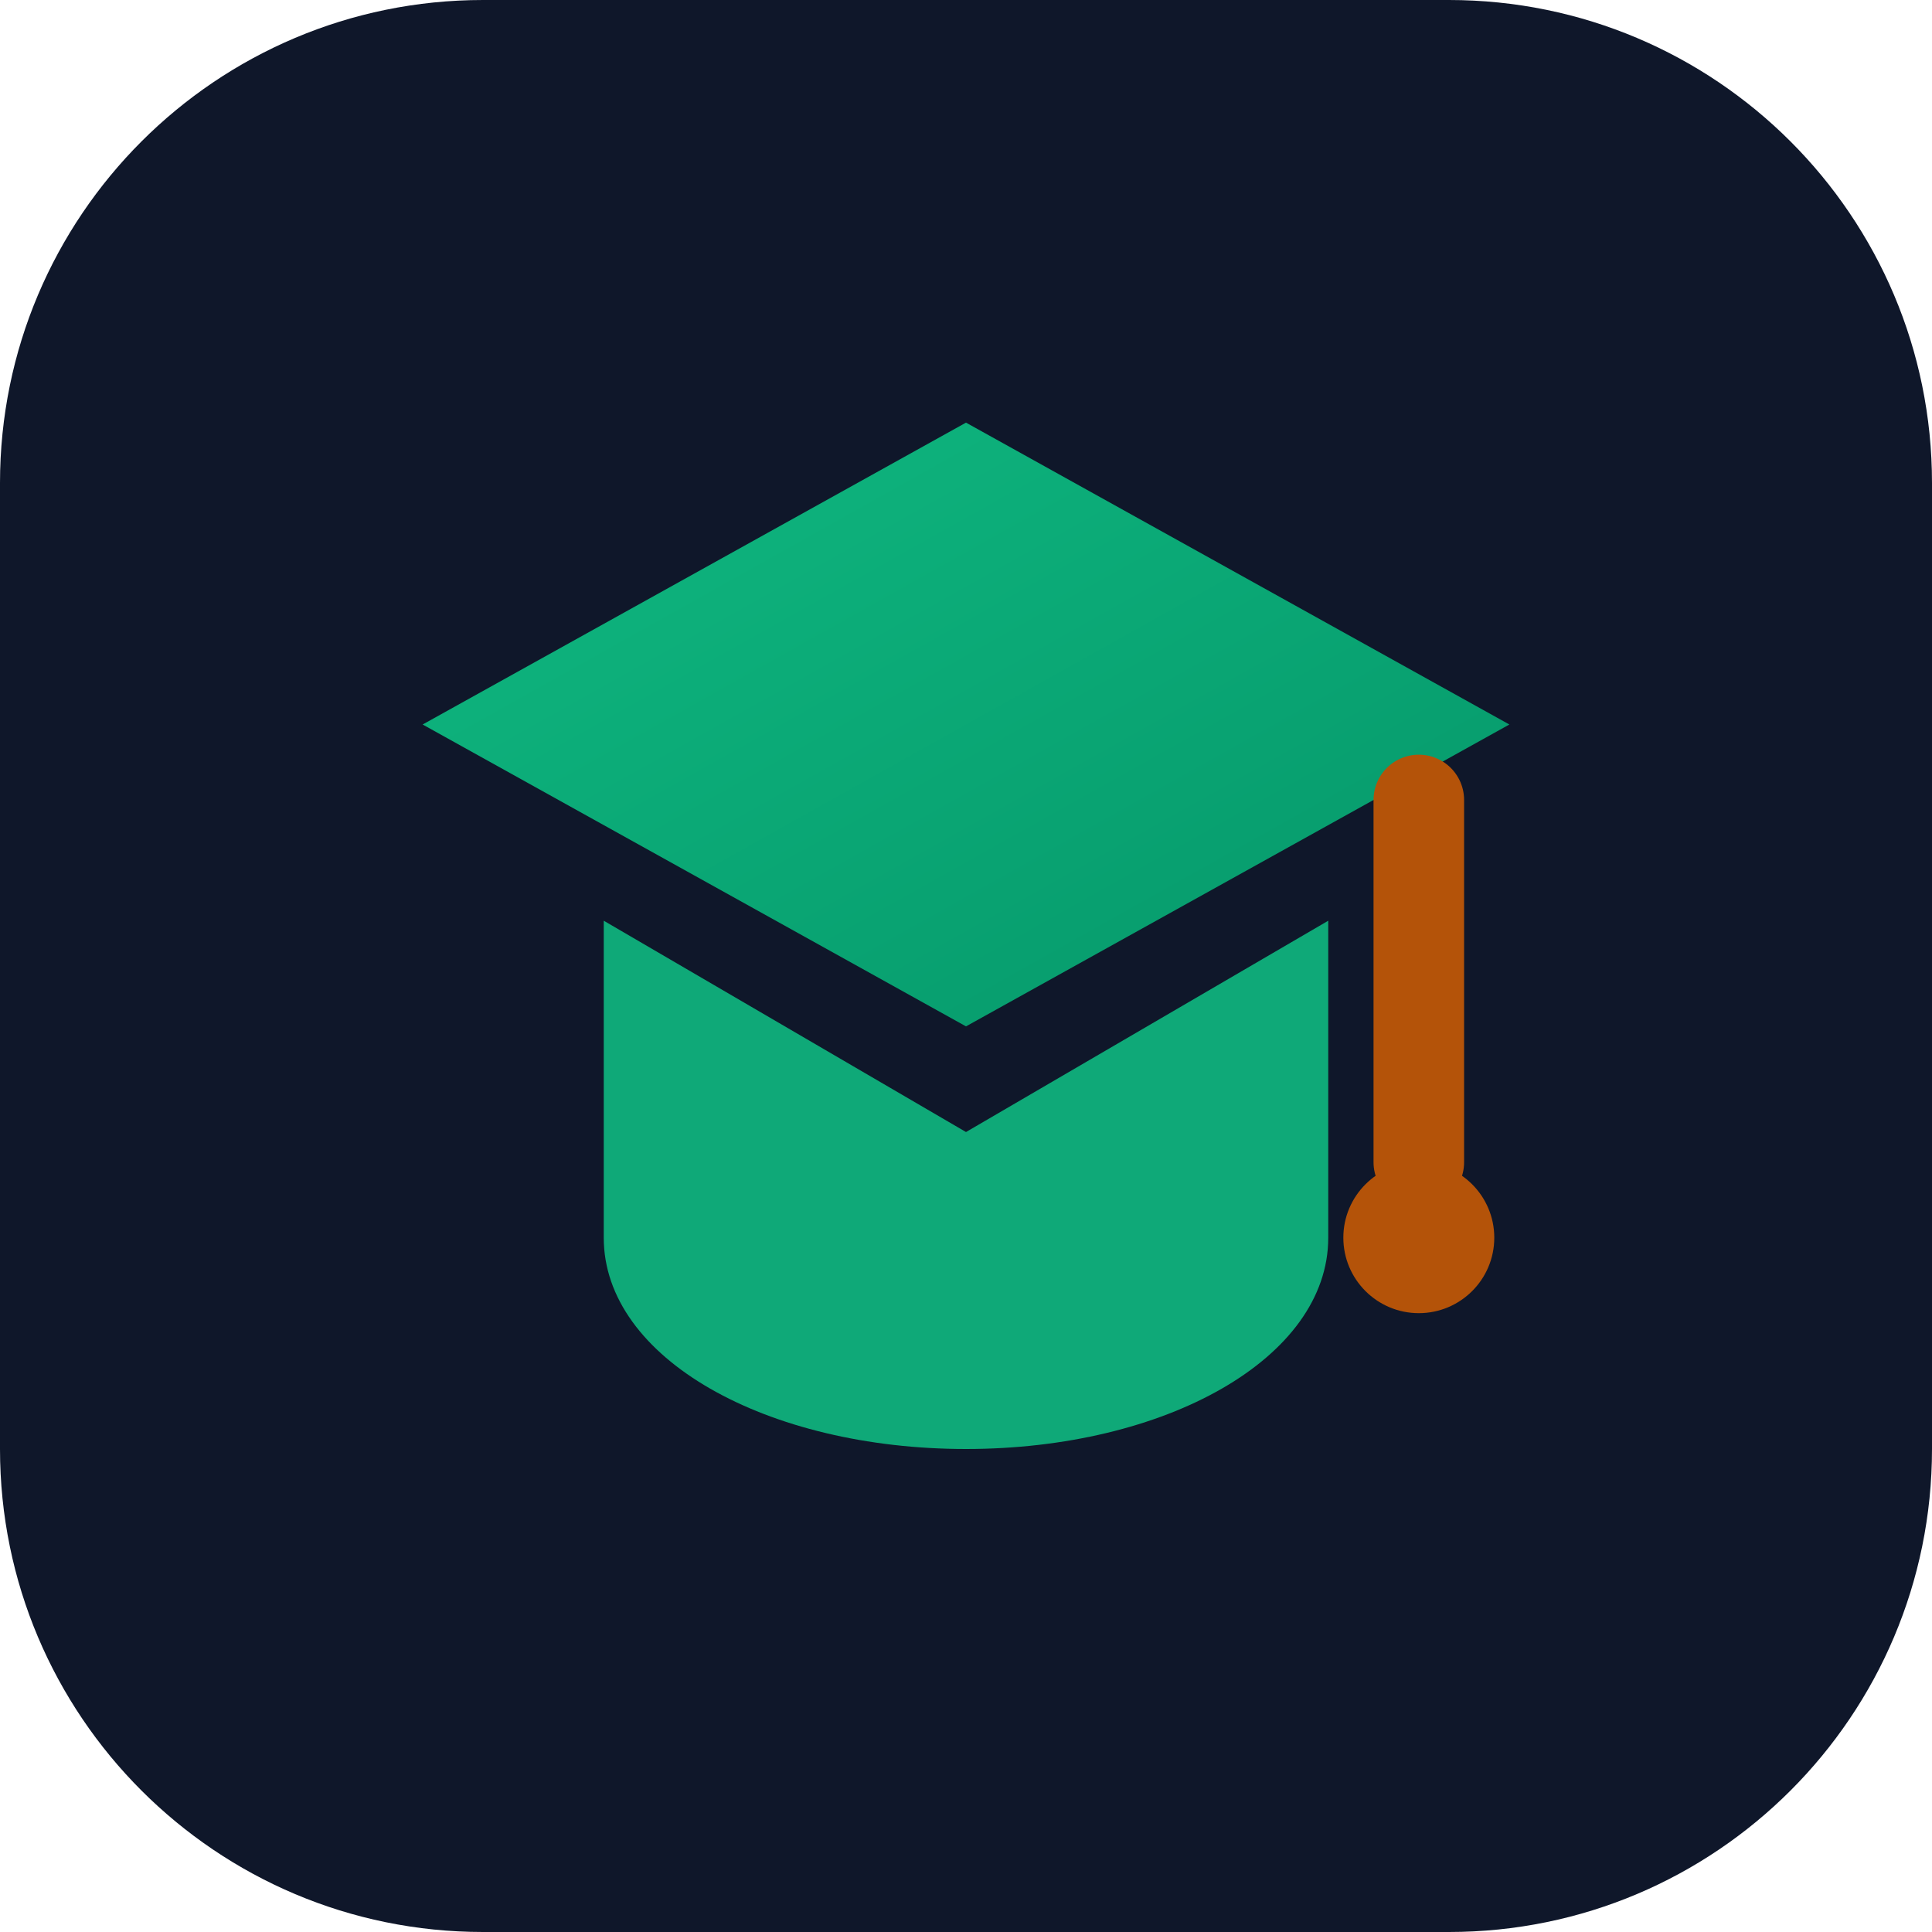
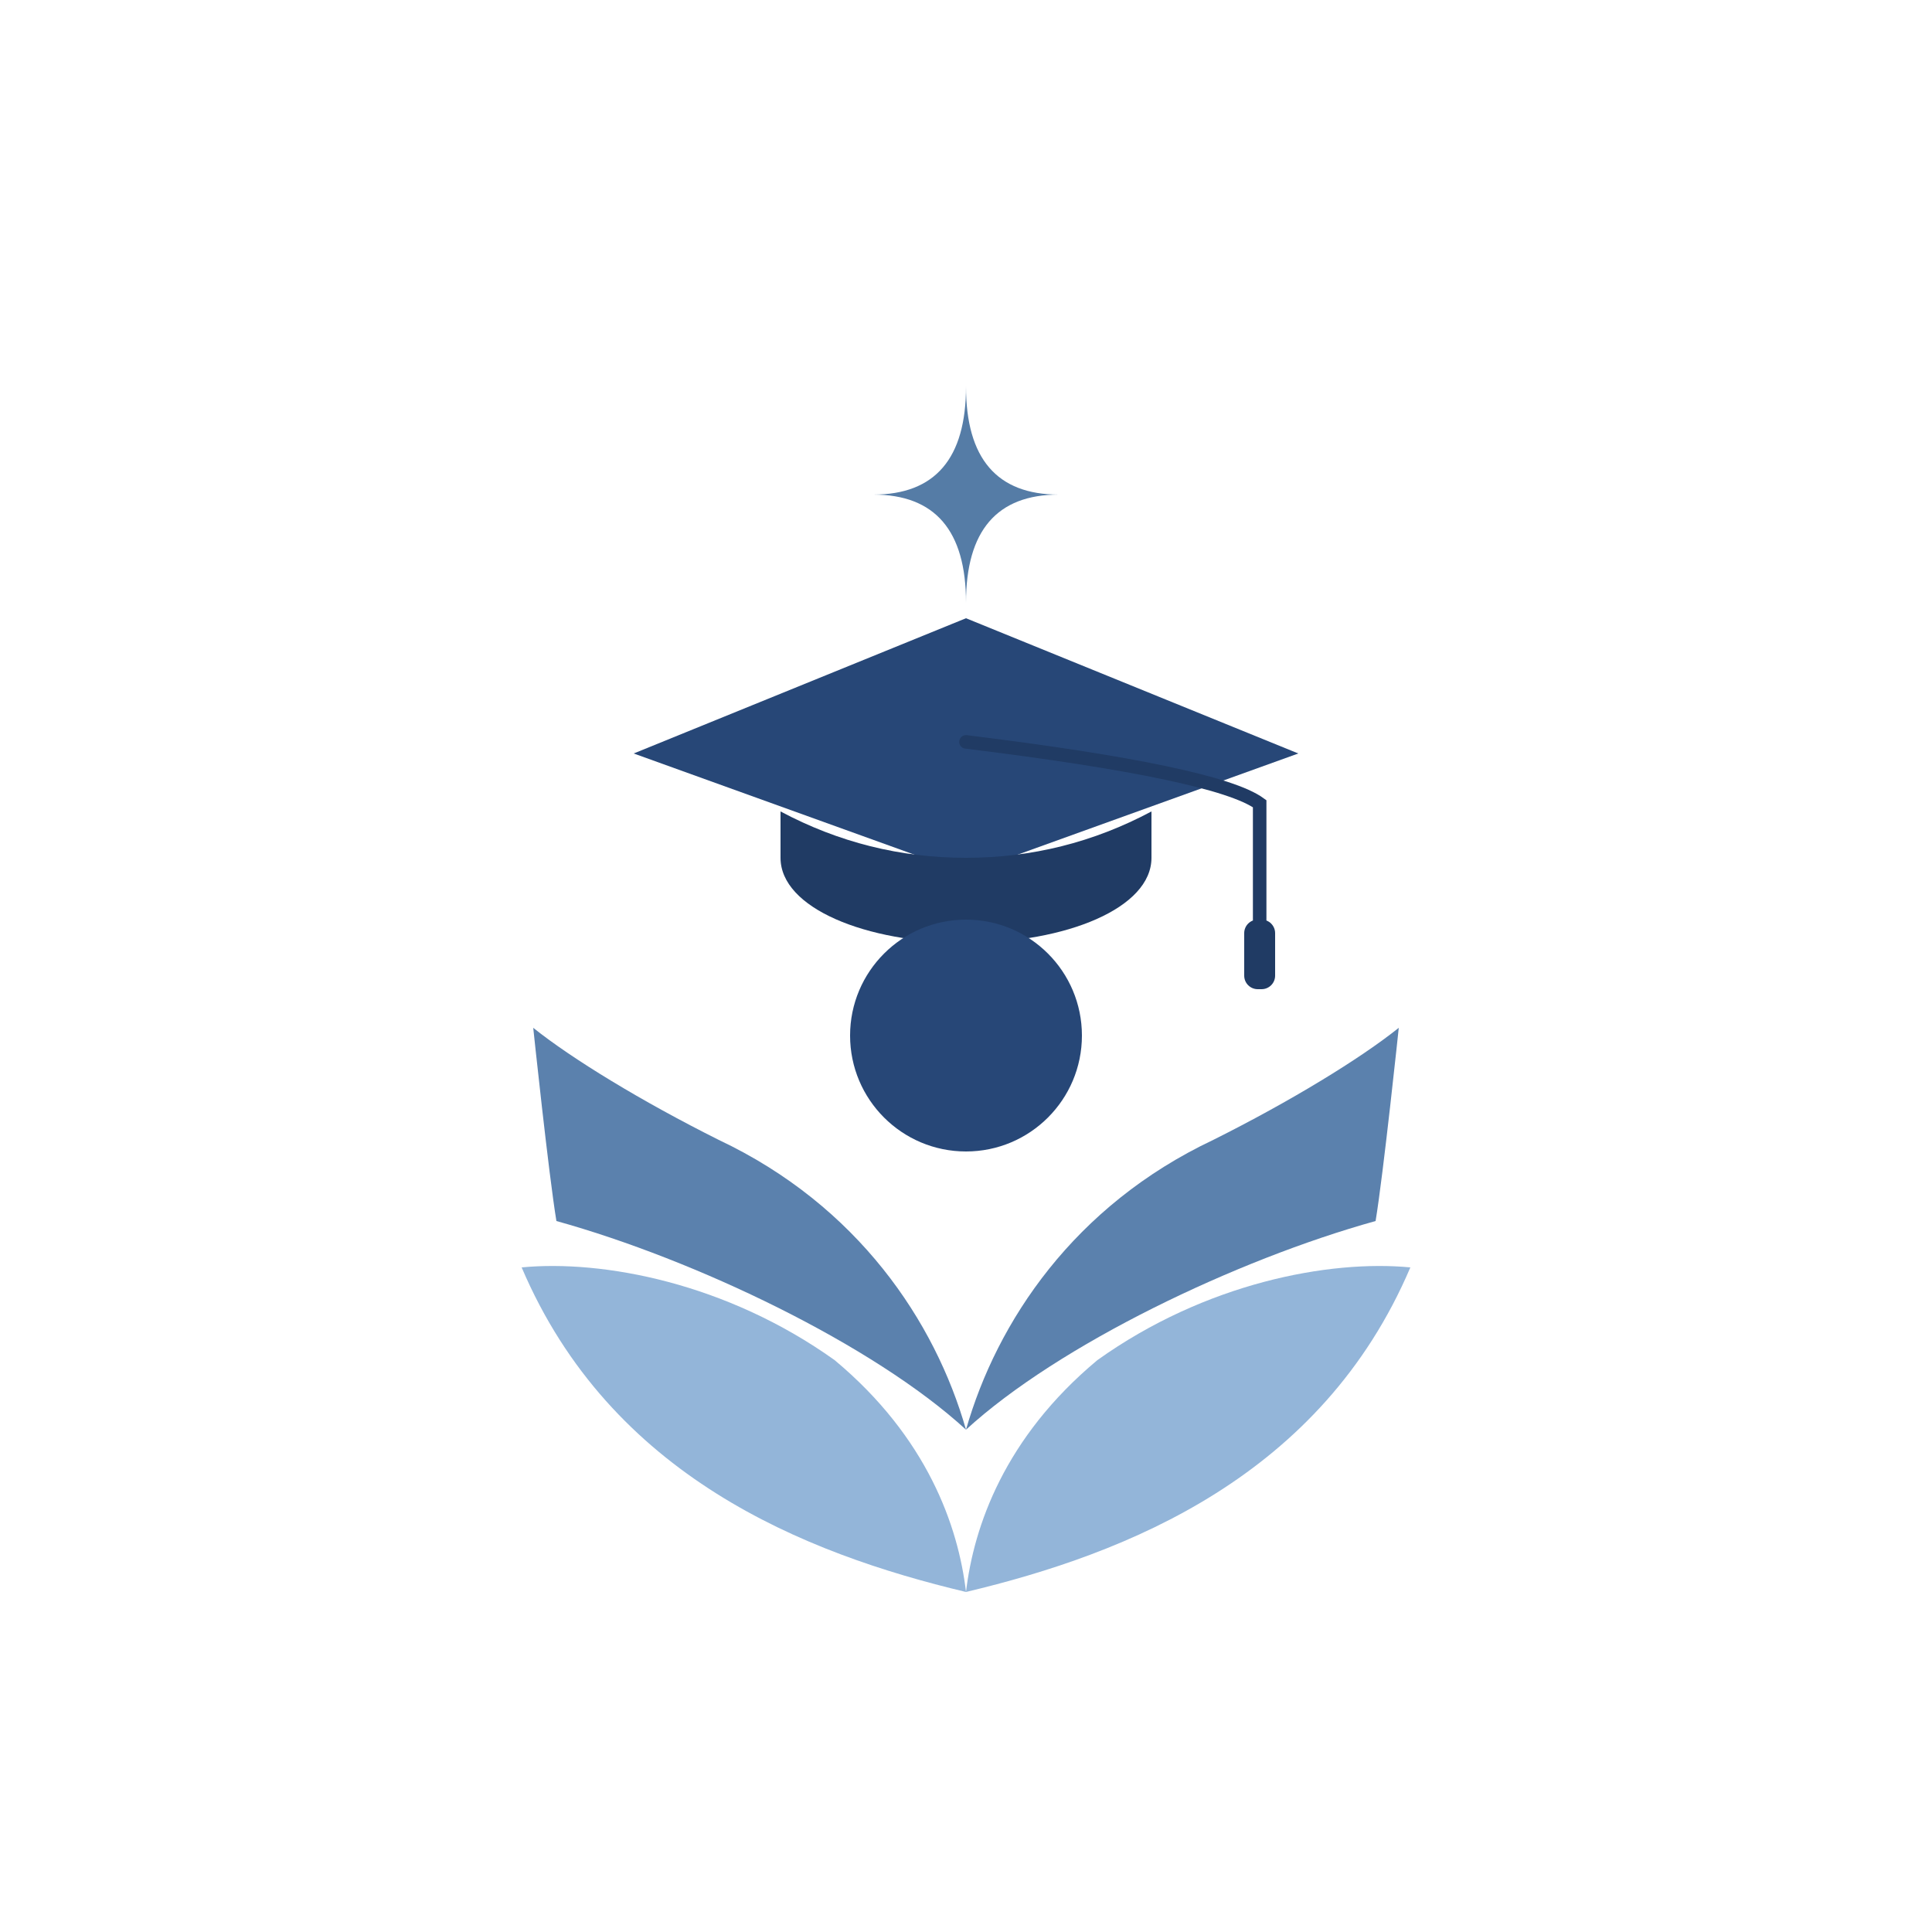
- <svg xmlns="http://www.w3.org/2000/svg" viewBox="0 0 64 64">
+ <svg xmlns="http://www.w3.org/2000/svg" viewBox="0 0 500 500" width="100%" height="100%">
  <defs>
-     <linearGradient id="hubGrad" x1="0%" y1="0%" x2="100%" y2="100%">
-       <stop offset="0%" stop-color="#10b981" />
-       <stop offset="100%" stop-color="#059669" />
+     <linearGradient id="mortarboard-grad" x1="0%" y1="0%" x2="100%" y2="100%">
+       <stop offset="0%" stop-color="#2B4C7E" />
+       <stop offset="100%" stop-color="#1E3A6E" />
+     </linearGradient>
+     <linearGradient id="upper-petals-grad" x1="0%" y1="0%" x2="100%" y2="100%">
+       <stop offset="0%" stop-color="#6388B4" />
+       <stop offset="100%" stop-color="#5275A1" />
+     </linearGradient>
+     <linearGradient id="lower-petals-grad" x1="0%" y1="0%" x2="100%" y2="100%">
+       <stop offset="0%" stop-color="#A3C1E2" />
+       <stop offset="100%" stop-color="#8FAECF" />
    </linearGradient>
  </defs>
-   <rect width="64" height="64" rx="16" fill="#0F172A" />
-   <path d="M32 14L14 24L32 34L50 24L32 14Z" fill="url(#hubGrad)" />
-   <path d="M20 30.5V41C20 45 25.4 48 32 48C38.6 48 44 45 44 41V30.5L32 37.5L20 30.5Z" fill="#10b981" opacity="0.9" />
-   <path d="M47 26.5V38.5" stroke="#B45309" stroke-width="3" stroke-linecap="round" />
-   <circle cx="47" cy="41" r="2.5" fill="#B45309" />
+   <path d="M 250 100 Q 250 128 274 128 Q 250 128 250 156 Q 250 128 226 128 Q 250 128 250 100 Z" fill="#557CA6" />
+   <path d="M 250 160 L 336 195 L 250 226 L 164 195 Z" fill="#274777" />
+   <path d="M 202 210 L 202 222 C 202 235 224 244 250 244 C 276 244 298 235 298 222 L 298 210 C 283 218 267 222 250 222 C 233 222 217 218 202 210 Z" fill="#203B64" />
+   <path d="M 250 192 Q 315 200 326 208 L 326 238" stroke="#203B64" stroke-width="3.5" fill="none" stroke-linecap="round" />
+   <rect x="322" y="238" width="8" height="18" rx="3.5" fill="#203B64" />
+   <circle cx="250" cy="268" r="30" fill="#274777" />
+   <path d="M 138 266 C 138 266 142 304 144 316 C 180 326 226 348 250 370 C 242 342 222 312 186 295 C 166 285 148 274 138 266 Z" fill="#5B81AD" />
+   <path d="M 362 266 C 362 266 358 304 356 316 C 320 326 274 348 250 370 C 258 342 278 312 314 295 C 334 285 352 274 362 266 Z" fill="#5B81AD" />
+   <path d="M 135 328 C 158 382 208 402 250 412 C 248 395 240 372 216 352 C 188 332 156 326 135 328 Z" fill="#93B5D9" />
+   <path d="M 365 328 C 342 382 292 402 250 412 C 252 395 260 372 284 352 C 312 332 344 326 365 328 Z" fill="#93B5D9" />
</svg>
